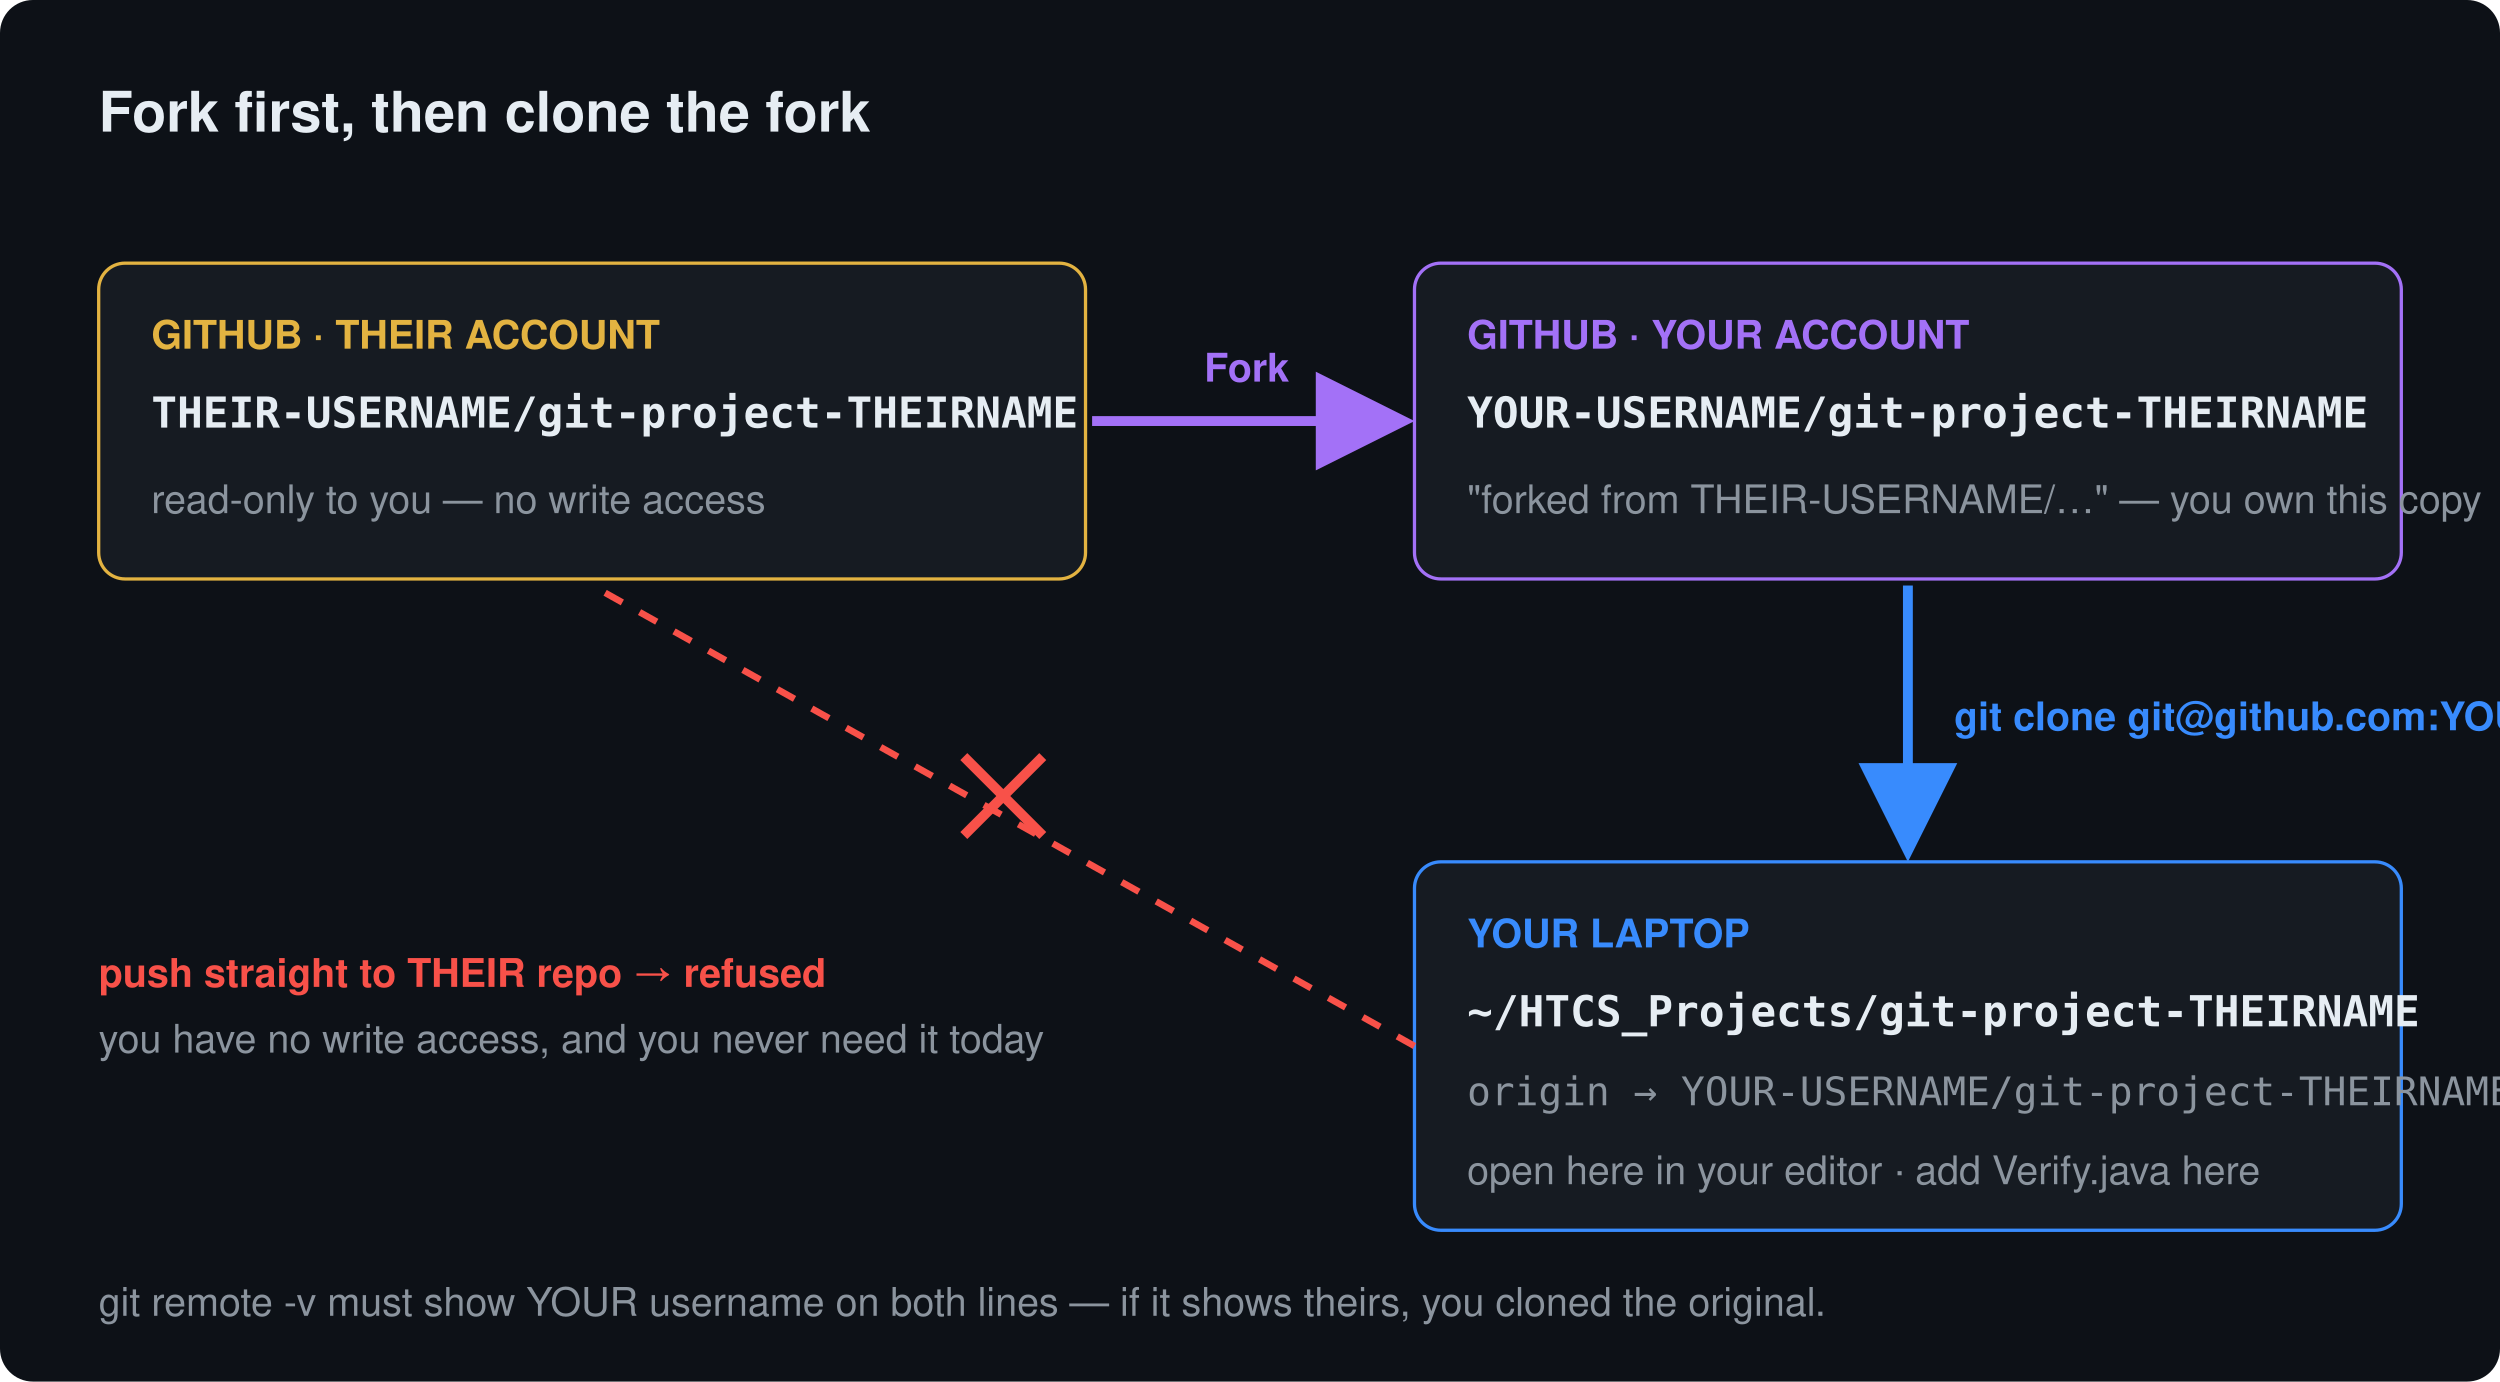
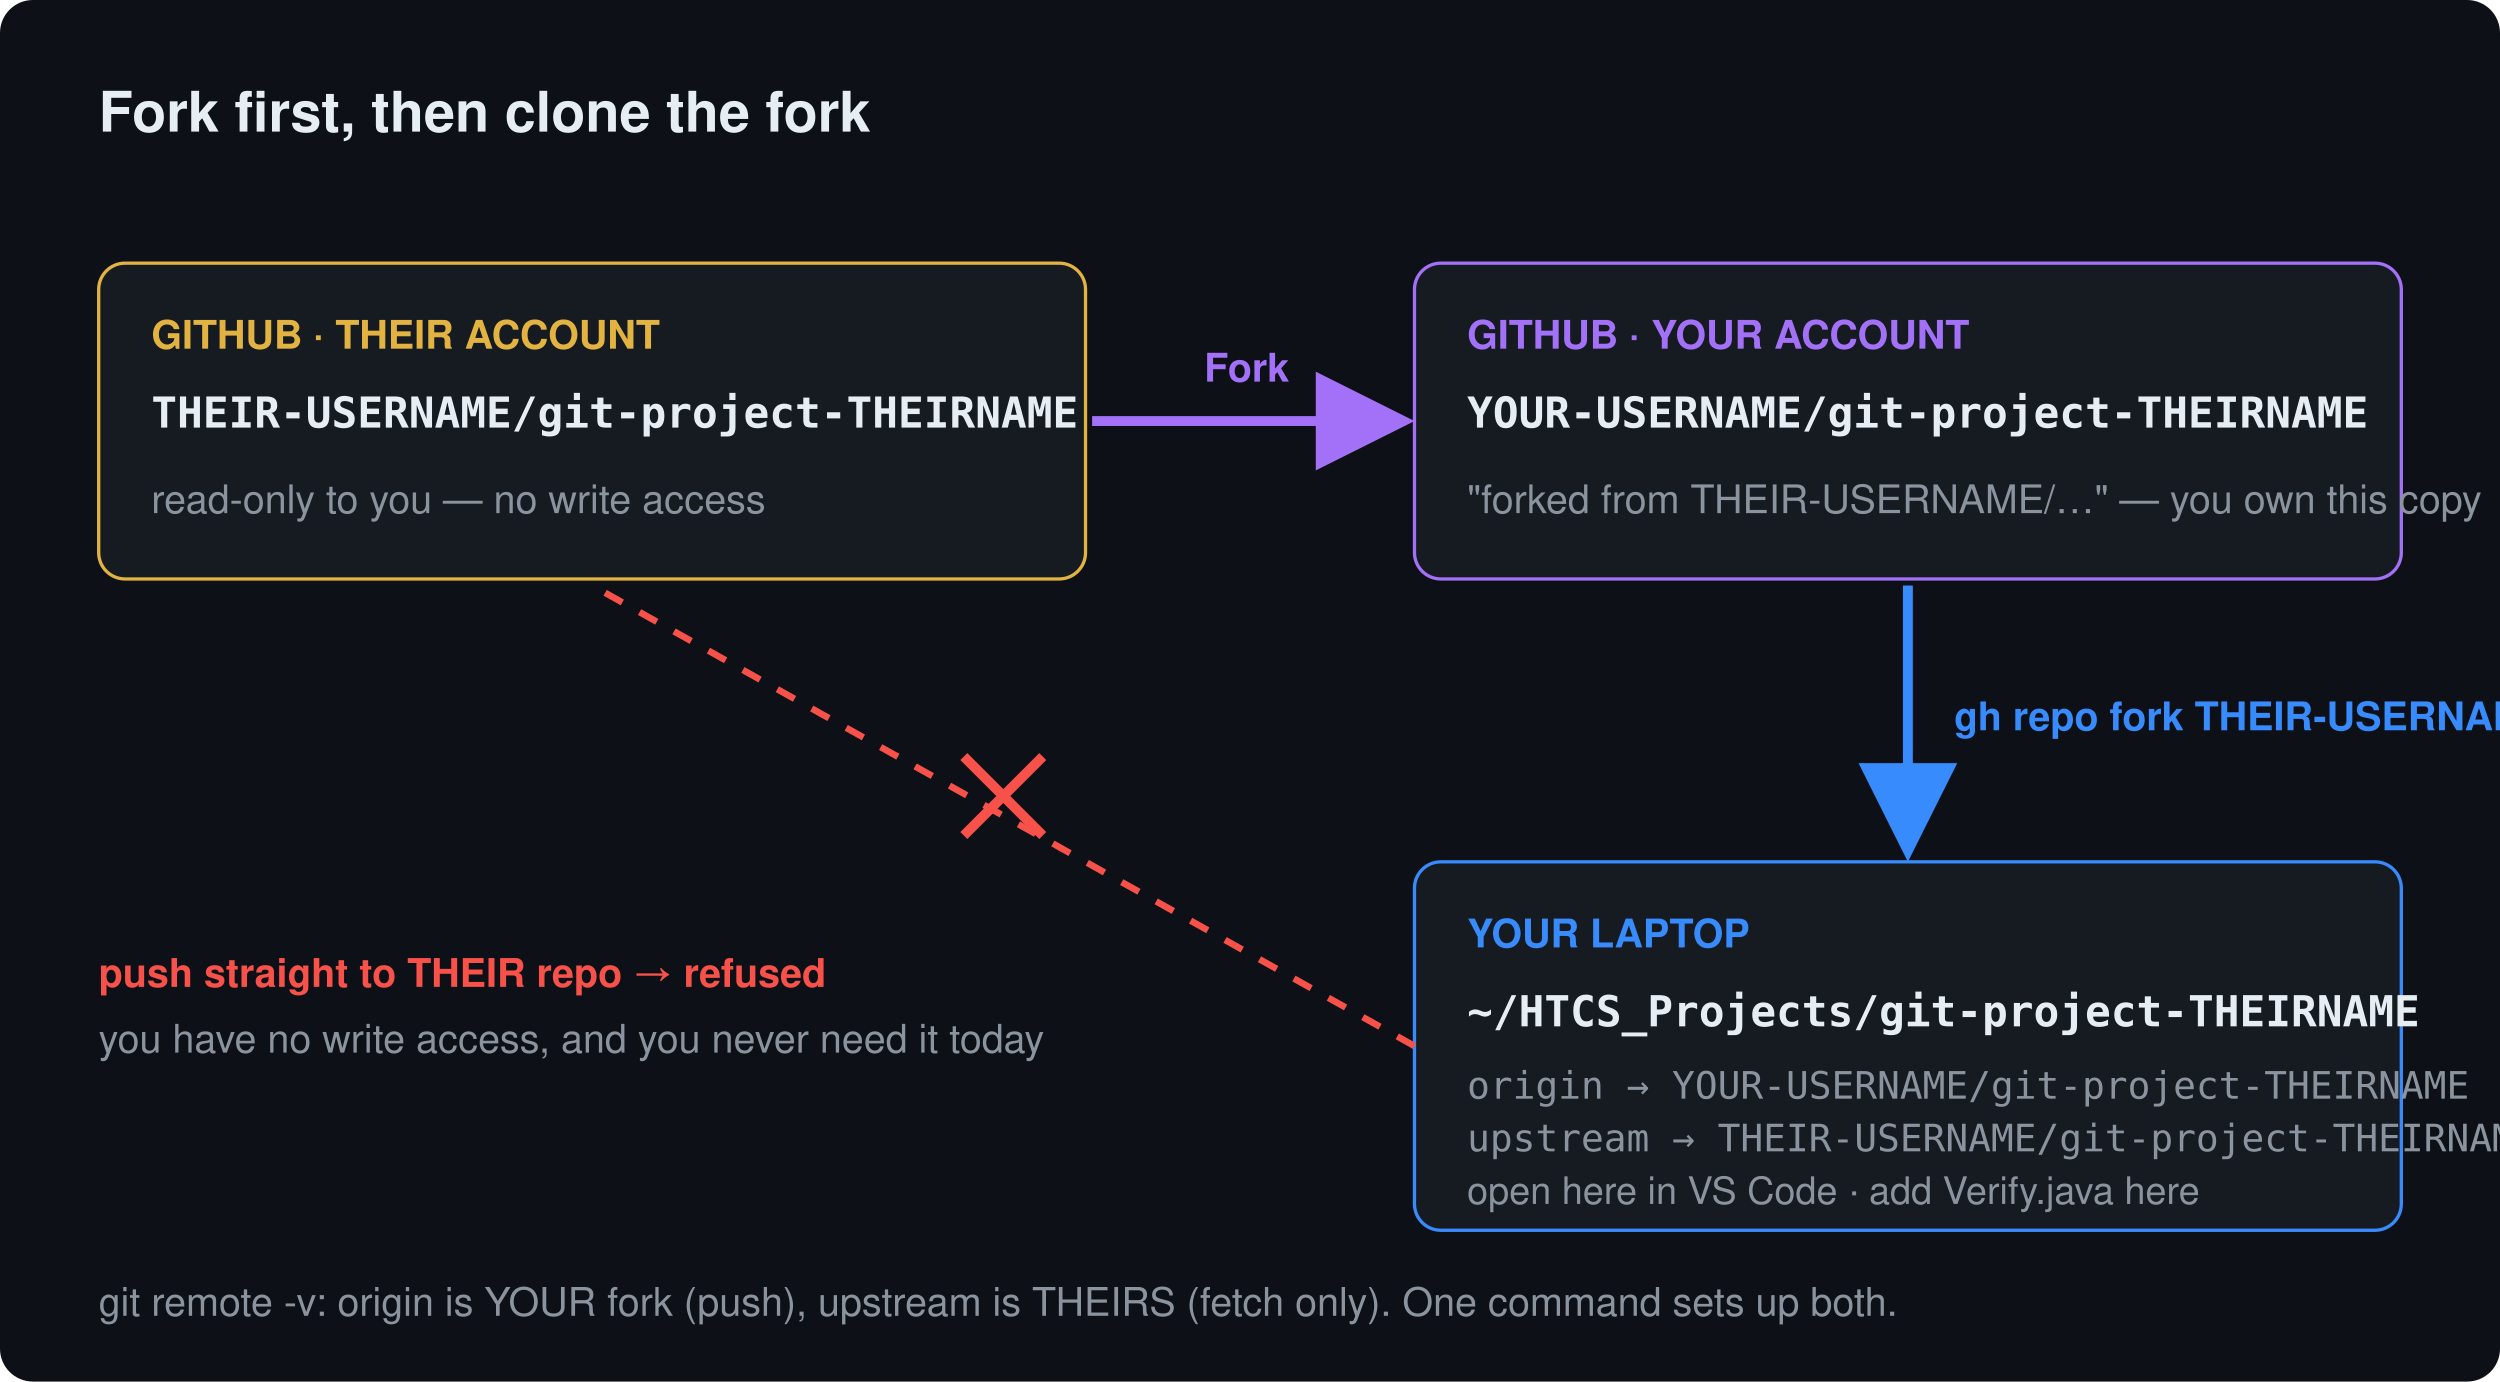
<svg xmlns="http://www.w3.org/2000/svg" viewBox="0 0 760 420" font-family="-apple-system, 'Segoe UI', Helvetica, Arial, sans-serif">
  <defs>
    <marker id="arrowP" markerWidth="10" markerHeight="10" refX="8" refY="5" orient="auto">
      <path d="M0,0 L10,5 L0,10 z" fill="#a371f7" />
    </marker>
    <marker id="arrowB" markerWidth="10" markerHeight="10" refX="8" refY="5" orient="auto">
      <path d="M0,0 L10,5 L0,10 z" fill="#388bfd" />
    </marker>
  </defs>
  <rect width="760" height="420" rx="10" fill="#0d1117" />
  <text x="30" y="40" fill="#e6edf3" font-size="17" font-weight="700">Fork first, then clone the fork</text>
  <rect x="30" y="80" width="300" height="96" rx="8" fill="#161b22" stroke="#e3b341" />
  <text x="46" y="106" fill="#e3b341" font-size="12" font-weight="600">GITHUB · THEIR ACCOUNT</text>
  <text x="46" y="130" fill="#e6edf3" font-size="13" font-weight="700" font-family="Menlo, Consolas, monospace">THEIR-USERNAME/git-project-THEIRNAME</text>
  <text x="46" y="156" fill="#8b949e" font-size="12">read-only to you — no write access</text>
  <line x1="332" y1="128" x2="424" y2="128" stroke="#a371f7" stroke-width="3" marker-end="url(#arrowP)" />
  <text x="379" y="116" fill="#a371f7" font-size="12" font-weight="600" text-anchor="middle">Fork</text>
  <rect x="430" y="80" width="300" height="96" rx="8" fill="#161b22" stroke="#a371f7" />
  <text x="446" y="106" fill="#a371f7" font-size="12" font-weight="600">GITHUB · YOUR ACCOUNT</text>
  <text x="446" y="130" fill="#e6edf3" font-size="13" font-weight="700" font-family="Menlo, Consolas, monospace">YOUR-USERNAME/git-project-THEIRNAME</text>
  <text x="446" y="156" fill="#8b949e" font-size="12">"forked from THEIR-USERNAME/…" — you own this copy</text>
  <line x1="580" y1="178" x2="580" y2="256" stroke="#388bfd" stroke-width="3" marker-end="url(#arrowB)" />
-   <text x="594" y="222" fill="#388bfd" font-size="12" font-weight="600">git clone git@github.com:YOUR-USERNAME/…</text>
+   <text x="594" y="222" fill="#388bfd" font-size="12" font-weight="600">gh repo fork THEIR-USERNAME/… --clone</text>
  <rect x="430" y="262" width="300" height="112" rx="8" fill="#161b22" stroke="#388bfd" />
  <text x="446" y="288" fill="#388bfd" font-size="12" font-weight="600">YOUR LAPTOP</text>
  <text x="446" y="312" fill="#e6edf3" font-size="13" font-weight="700" font-family="Menlo, Consolas, monospace">~/HTCS_Projects/git-project-THEIRNAME</text>
-   <text x="446" y="336" fill="#8b949e" font-size="12" font-family="Menlo, Consolas, monospace">origin → YOUR-USERNAME/git-project-THEIRNAME</text>
-   <text x="446" y="360" fill="#8b949e" font-size="12">open here in your editor · add Verify.java here</text>
+   <text x="446" y="334" fill="#8b949e" font-size="11.5" font-family="Menlo, Consolas, monospace">origin   → YOUR-USERNAME/git-project-THEIRNAME</text>
+   <text x="446" y="350" fill="#8b949e" font-size="11.5" font-family="Menlo, Consolas, monospace">upstream → THEIR-USERNAME/git-project-THEIRNAME</text>
+   <text x="446" y="366" fill="#8b949e" font-size="11.5">open here in VS Code · add Verify.java here</text>
  <line x1="430" y1="318" x2="180" y2="178" stroke="#f85149" stroke-width="2" stroke-dasharray="6 6" />
  <line x1="293" y1="230" x2="317" y2="254" stroke="#f85149" stroke-width="3" />
  <line x1="317" y1="230" x2="293" y2="254" stroke="#f85149" stroke-width="3" />
  <text x="30" y="300" fill="#f85149" font-size="12" font-weight="600">push straight to THEIR repo → refused</text>
  <text x="30" y="320" fill="#8b949e" font-size="12">you have no write access, and you never need it today</text>
-   <text x="30" y="400" fill="#8b949e" font-size="12">git remote -v must show YOUR username on both lines — if it shows theirs, you cloned the original.</text>
+   <text x="30" y="400" fill="#8b949e" font-size="12">git remote -v: origin is YOUR fork (push), upstream is THEIRS (fetch only). One command sets up both.</text>
</svg>
